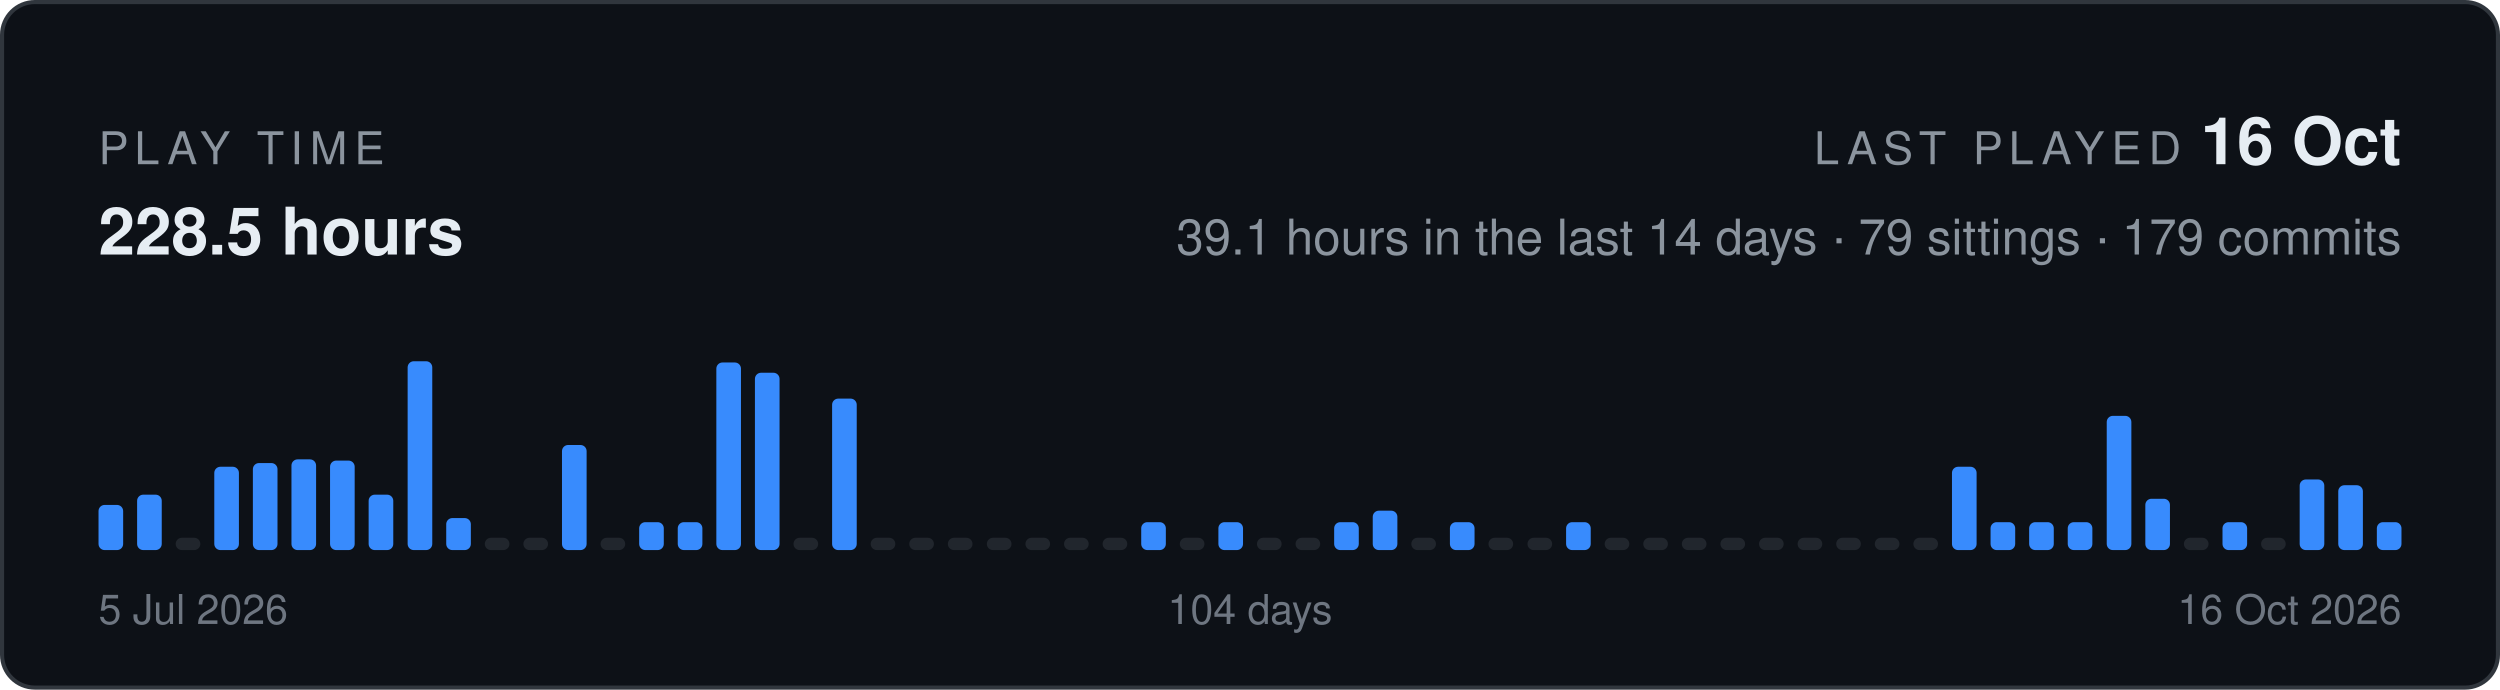
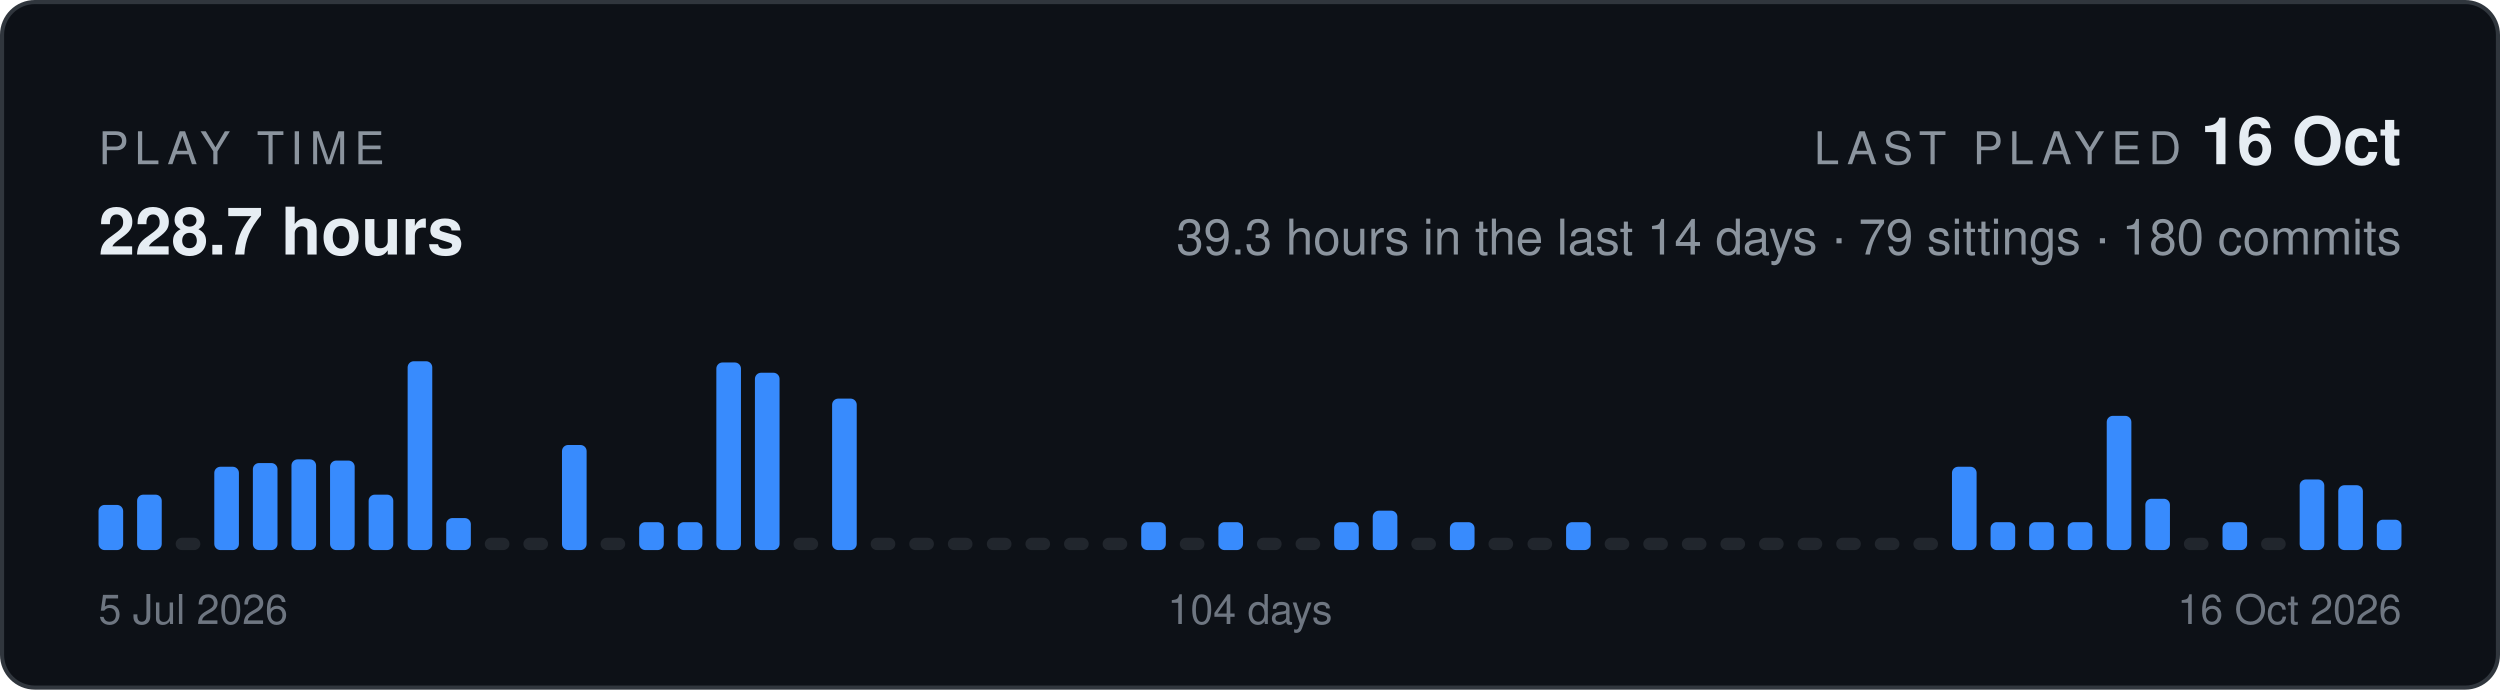
- <svg xmlns="http://www.w3.org/2000/svg" width="609" height="168" viewBox="0 0 609 168" role="img" aria-label="Play time: 228.5 hours over 179 commits, last played 16 Oct">
+ <svg xmlns="http://www.w3.org/2000/svg" width="609" height="168" viewBox="0 0 609 168" role="img" aria-label="Play time: 228.7 hours over 180 commits, last played 16 Oct">
  <style>
    .card { fill: #0d1117; stroke: #30363d }
    text { font-family: -apple-system, BlinkMacSystemFont, "Segoe UI", Helvetica, Arial, sans-serif }
    .label { font-size: 11px; letter-spacing: 1.7px; fill: #8b949e }
    .stat { font-size: 16px; font-weight: 600; letter-spacing: normal; fill: #e6edf3 }
    .note { font-size: 12px; fill: #8b949e }
    .axis { font-size: 10px; fill: #6e7681 }
    .bar { fill: #388bfd }
    .bar-quiet { fill: #21262d }
  </style>
  <rect class="card" x="0.5" y="0.5" width="608" height="167" rx="8" />
  <text class="label" x="24" y="40">PLAY TIME</text>
-   <text class="stat" x="24" y="62">228.5 hours</text>
+   <text class="stat" x="24" y="62">228.7 hours</text>
  <text class="label" x="585" y="40" text-anchor="end">LAST PLAYED <tspan class="stat">16 Oct</tspan>
  </text>
-   <text class="note" x="585" y="62" text-anchor="end">39.1 hours in the last 14 days   ·   79 sittings   ·   179 commits</text>
+   <text class="note" x="585" y="62" text-anchor="end">39.3 hours in the last 14 days   ·   79 sittings   ·   180 commits</text>
  <rect class="bar" x="24.0" y="123.0" width="6" height="11.0" rx="1.5" />
  <rect class="bar" x="33.4" y="120.5" width="6" height="13.5" rx="1.5" />
  <rect class="bar-quiet" x="42.8" y="131.0" width="6" height="3.0" rx="1.5" />
  <rect class="bar" x="52.2" y="113.7" width="6" height="20.3" rx="1.5" />
  <rect class="bar" x="61.6" y="112.8" width="6" height="21.2" rx="1.5" />
  <rect class="bar" x="71.0" y="111.9" width="6" height="22.1" rx="1.5" />
  <rect class="bar" x="80.4" y="112.2" width="6" height="21.8" rx="1.5" />
  <rect class="bar" x="89.8" y="120.5" width="6" height="13.5" rx="1.5" />
  <rect class="bar" x="99.3" y="88.0" width="6" height="46.0" rx="1.5" />
  <rect class="bar" x="108.7" y="126.2" width="6" height="7.8" rx="1.5" />
  <rect class="bar-quiet" x="118.1" y="131.0" width="6" height="3.0" rx="1.5" />
  <rect class="bar-quiet" x="127.5" y="131.0" width="6" height="3.0" rx="1.5" />
  <rect class="bar" x="136.9" y="108.4" width="6" height="25.6" rx="1.5" />
  <rect class="bar-quiet" x="146.3" y="131.0" width="6" height="3.0" rx="1.5" />
  <rect class="bar" x="155.7" y="127.2" width="6" height="6.8" rx="1.5" />
  <rect class="bar" x="165.1" y="127.2" width="6" height="6.8" rx="1.5" />
  <rect class="bar" x="174.5" y="88.3" width="6" height="45.7" rx="1.5" />
  <rect class="bar" x="183.9" y="90.8" width="6" height="43.2" rx="1.5" />
  <rect class="bar-quiet" x="193.3" y="131.0" width="6" height="3.0" rx="1.5" />
  <rect class="bar" x="202.7" y="97.1" width="6" height="36.9" rx="1.5" />
  <rect class="bar-quiet" x="212.1" y="131.0" width="6" height="3.0" rx="1.5" />
  <rect class="bar-quiet" x="221.5" y="131.0" width="6" height="3.0" rx="1.5" />
  <rect class="bar-quiet" x="230.9" y="131.0" width="6" height="3.0" rx="1.5" />
  <rect class="bar-quiet" x="240.4" y="131.0" width="6" height="3.0" rx="1.5" />
  <rect class="bar-quiet" x="249.8" y="131.0" width="6" height="3.0" rx="1.5" />
  <rect class="bar-quiet" x="259.2" y="131.0" width="6" height="3.0" rx="1.5" />
  <rect class="bar-quiet" x="268.6" y="131.0" width="6" height="3.0" rx="1.5" />
  <rect class="bar" x="278.0" y="127.2" width="6" height="6.8" rx="1.5" />
  <rect class="bar-quiet" x="287.4" y="131.0" width="6" height="3.0" rx="1.5" />
  <rect class="bar" x="296.8" y="127.2" width="6" height="6.8" rx="1.5" />
  <rect class="bar-quiet" x="306.2" y="131.0" width="6" height="3.0" rx="1.5" />
  <rect class="bar-quiet" x="315.6" y="131.0" width="6" height="3.0" rx="1.5" />
  <rect class="bar" x="325.0" y="127.2" width="6" height="6.8" rx="1.5" />
  <rect class="bar" x="334.4" y="124.4" width="6" height="9.6" rx="1.5" />
  <rect class="bar-quiet" x="343.8" y="131.0" width="6" height="3.0" rx="1.5" />
  <rect class="bar" x="353.2" y="127.2" width="6" height="6.8" rx="1.5" />
  <rect class="bar-quiet" x="362.6" y="131.0" width="6" height="3.0" rx="1.5" />
  <rect class="bar-quiet" x="372.1" y="131.0" width="6" height="3.0" rx="1.5" />
  <rect class="bar" x="381.5" y="127.2" width="6" height="6.8" rx="1.5" />
  <rect class="bar-quiet" x="390.9" y="131.0" width="6" height="3.0" rx="1.5" />
  <rect class="bar-quiet" x="400.3" y="131.0" width="6" height="3.0" rx="1.5" />
  <rect class="bar-quiet" x="409.7" y="131.0" width="6" height="3.0" rx="1.5" />
  <rect class="bar-quiet" x="419.1" y="131.0" width="6" height="3.0" rx="1.5" />
  <rect class="bar-quiet" x="428.5" y="131.0" width="6" height="3.0" rx="1.5" />
  <rect class="bar-quiet" x="437.9" y="131.0" width="6" height="3.0" rx="1.5" />
  <rect class="bar-quiet" x="447.3" y="131.0" width="6" height="3.0" rx="1.5" />
  <rect class="bar-quiet" x="456.7" y="131.0" width="6" height="3.0" rx="1.5" />
  <rect class="bar-quiet" x="466.1" y="131.0" width="6" height="3.0" rx="1.5" />
  <rect class="bar" x="475.5" y="113.7" width="6" height="20.3" rx="1.5" />
  <rect class="bar" x="484.9" y="127.2" width="6" height="6.8" rx="1.5" />
  <rect class="bar" x="494.3" y="127.2" width="6" height="6.8" rx="1.5" />
  <rect class="bar" x="503.7" y="127.2" width="6" height="6.8" rx="1.5" />
  <rect class="bar" x="513.2" y="101.3" width="6" height="32.7" rx="1.5" />
  <rect class="bar" x="522.6" y="121.5" width="6" height="12.5" rx="1.5" />
  <rect class="bar-quiet" x="532.0" y="131.0" width="6" height="3.0" rx="1.5" />
  <rect class="bar" x="541.4" y="127.2" width="6" height="6.8" rx="1.5" />
  <rect class="bar-quiet" x="550.8" y="131.0" width="6" height="3.0" rx="1.5" />
  <rect class="bar" x="560.2" y="116.8" width="6" height="17.2" rx="1.5" />
  <rect class="bar" x="569.6" y="118.2" width="6" height="15.8" rx="1.5" />
-   <rect class="bar" x="579.0" y="127.2" width="6" height="6.8" rx="1.5" />
+   <rect class="bar" x="579.0" y="126.6" width="6" height="7.4" rx="1.5" />
  <text class="axis" x="24" y="152">5 Jul 2026</text>
  <text class="axis" x="304.5" y="152" text-anchor="middle">104 days</text>
  <text class="axis" x="585" y="152" text-anchor="end">16 Oct 2026</text>
</svg>
